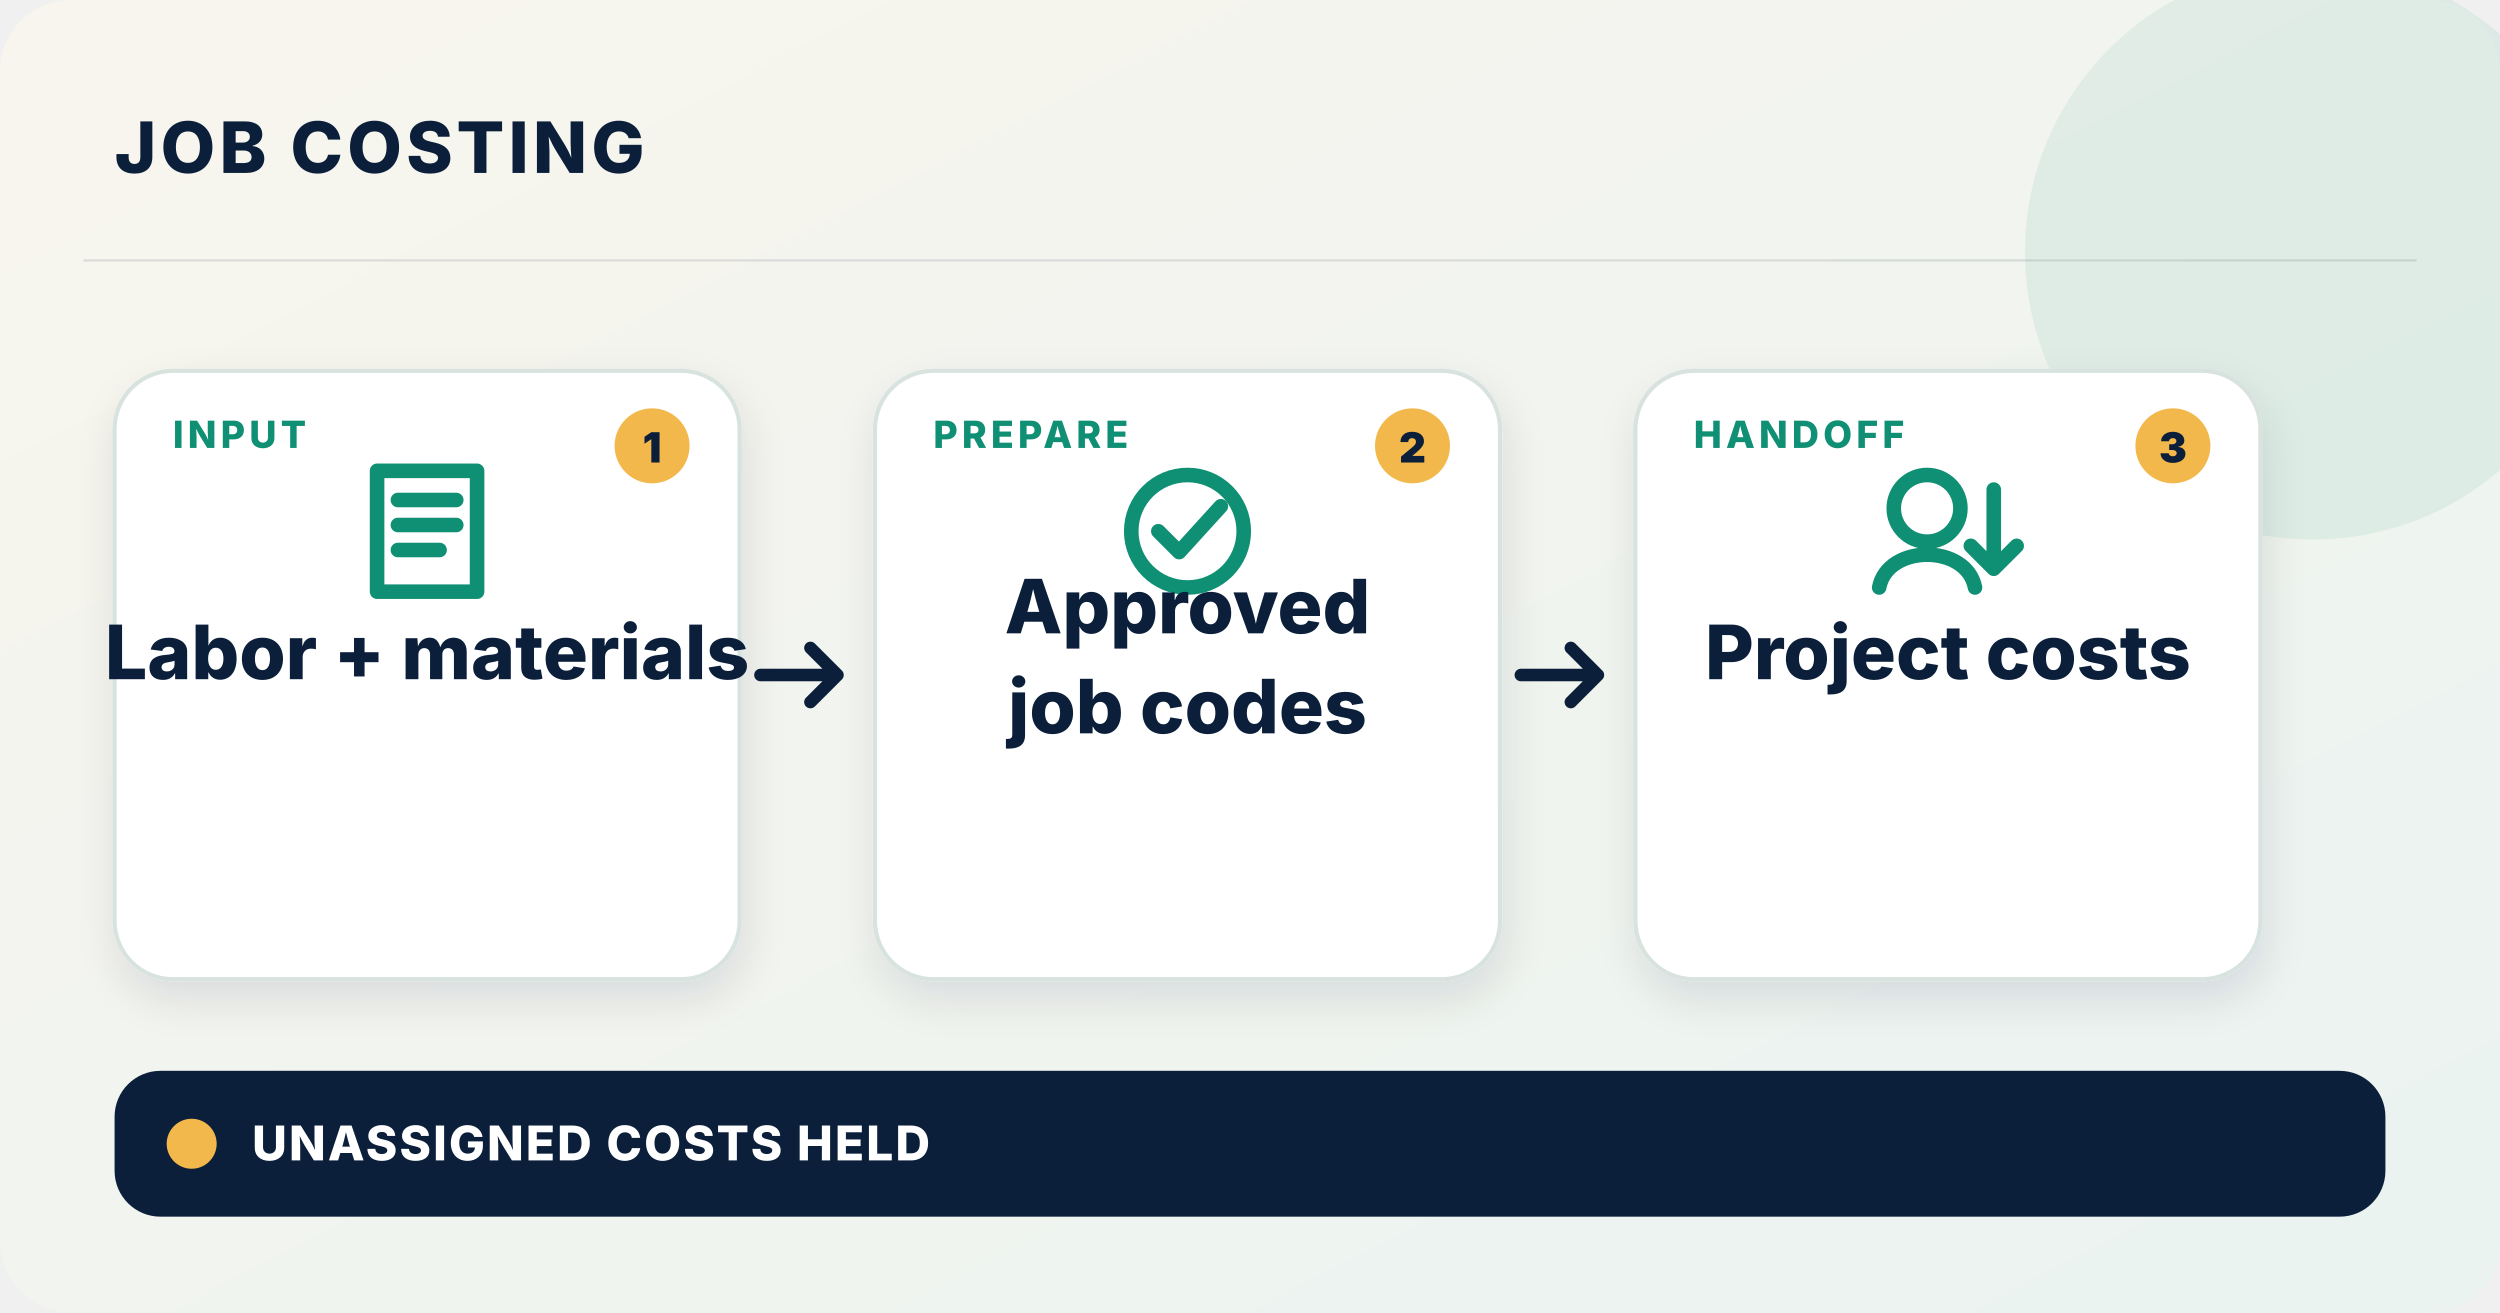
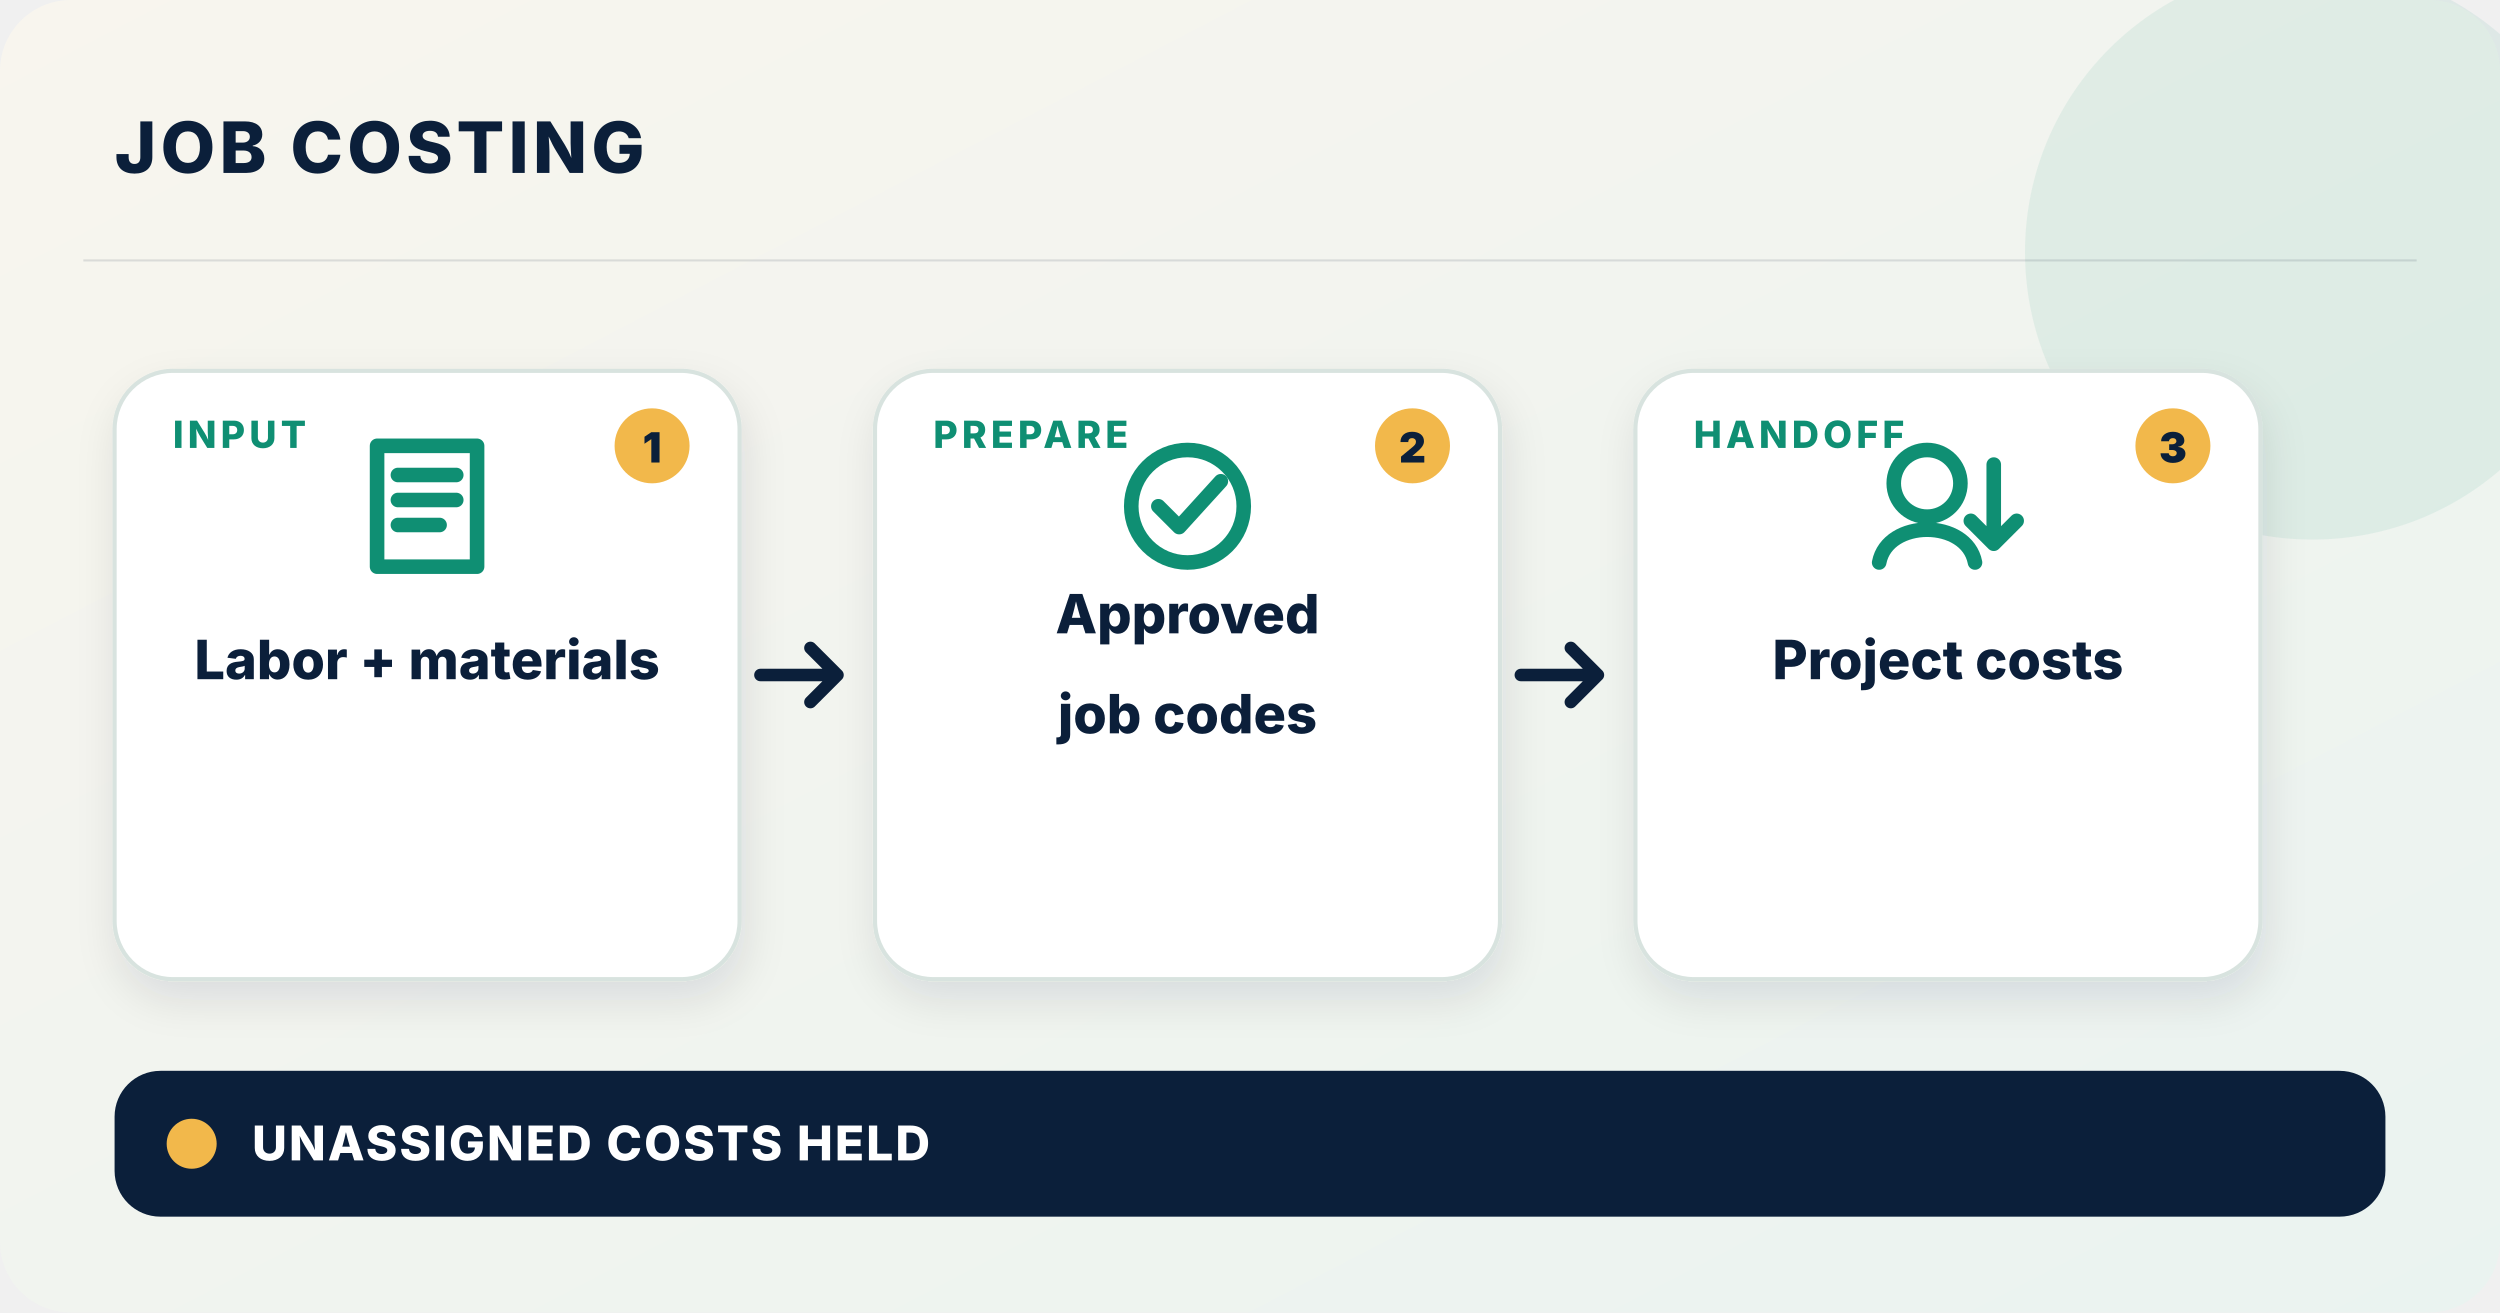
<svg xmlns="http://www.w3.org/2000/svg" viewBox="0 0 1200 630" role="img" aria-labelledby="title desc">
  <defs>
    <linearGradient id="bg" x1="0" y1="0" x2="1" y2="1">
      <stop stop-color="#F8F5EE" />
      <stop offset="1" stop-color="#EAF3F0" />
    </linearGradient>
    <filter id="shadow" x="-20%" y="-20%" width="140%" height="160%">
      <feDropShadow dy="9" stdDeviation="10" flood-color="#0B1F3A" flood-opacity=".10" />
    </filter>
-     <style>.title{font:800 34px Inter,Arial,sans-serif;letter-spacing:2px;fill:#0B1F3A}.meta{font:800 18px Inter,Arial,sans-serif;letter-spacing:2px;fill:#0F8F73}.step{font:800 36px Inter,Arial,sans-serif;fill:#0B1F3A}.card{fill:#fff;stroke:#D8E3DF;stroke-width:2;filter:url(#shadow)}.icon{fill:none;stroke:#0F8F73;stroke-width:7;stroke-linecap:round;stroke-linejoin:round}.arrow{fill:none;stroke:#0B1F3A;stroke-width:6;stroke-linecap:round;stroke-linejoin:round}.num-bg{fill:#F2B84B}.num{font:900 20px Inter,Arial,sans-serif;fill:#0B1F3A}.note{font:800 23px Inter,Arial,sans-serif;letter-spacing:1px;fill:#fff}</style>
+     <style>.title{font:800 34px Inter,Arial,sans-serif;letter-spacing:2px;fill:#0B1F3A}.meta{font:800 18px Inter,Arial,sans-serif;letter-spacing:2px;fill:#0F8F73}.step{font:800 26px Inter,Arial,sans-serif;fill:#0B1F3A}.card{fill:#fff;stroke:#D8E3DF;stroke-width:2;filter:url(#shadow)}.icon{fill:none;stroke:#0F8F73;stroke-width:7;stroke-linecap:round;stroke-linejoin:round}.arrow{fill:none;stroke:#0B1F3A;stroke-width:6;stroke-linecap:round;stroke-linejoin:round}.num-bg{fill:#F2B84B}.num{font:900 20px Inter,Arial,sans-serif;fill:#0B1F3A}.note{font:800 23px Inter,Arial,sans-serif;letter-spacing:1px;fill:#fff}</style>
  </defs>
  <rect width="1200" height="630" rx="34" fill="url(#bg)" />
  <circle cx="1110" cy="121" r="138" fill="#0F8F73" opacity=".08" />
  <path d="M40 125h1120" stroke="#0B1F3A" stroke-opacity=".12" />
  <text x="55" y="83" class="title">JOB COSTING</text>
  <g>
    <rect x="55" y="178" width="300" height="292" rx="28" class="card" />
    <text x="83" y="215" class="meta">INPUT</text>
-     <g class="icon">
+     <g class="icon" transform="translate(0 -12)">
      <path d="M181 226h48v58h-48z M191 240h28 M191 252h28 M191 264h20" />
    </g>
    <text x="205" y="326" text-anchor="middle" class="step">Labor + materials</text>
    <circle cx="313" cy="214" r="18" class="num-bg" />
    <text x="313" y="222" text-anchor="middle" class="num">1</text>
  </g>
  <g>
    <rect x="420" y="178" width="300" height="292" rx="28" class="card" />
    <text x="448" y="215" class="meta">PREPARE</text>
-     <g class="icon">
+     <g class="icon" transform="translate(0 -12)">
      <circle cx="570" cy="255" r="27" />
      <path d="M556 255l10 10 20-22" />
    </g>
    <text x="570" y="304" text-anchor="middle" class="step">Approved</text>
    <text x="570" y="352" text-anchor="middle" class="step">job codes</text>
    <circle cx="678" cy="214" r="18" class="num-bg" />
    <text x="678" y="222" text-anchor="middle" class="num">2</text>
  </g>
  <g>
    <rect x="785" y="178" width="300" height="292" rx="28" class="card" />
    <text x="813" y="215" class="meta">HANDOFF</text>
-     <g class="icon">
+     <g class="icon" transform="translate(0 -12)">
      <circle cx="925" cy="244" r="16" />
      <path d="M902 282c4-21 42-21 46 0 M957 235v38 M946 262l11 11 11-11" />
    </g>
    <text x="935" y="326" text-anchor="middle" class="step">Project costs</text>
    <circle cx="1043" cy="214" r="18" class="num-bg" />
    <text x="1043" y="222" text-anchor="middle" class="num">3</text>
  </g>
  <path d="M365 324h37m-13-13 13 13-13 13 M730 324h37m-13-13 13 13-13 13" class="arrow" />
  <rect x="55" y="514" width="1090" height="70" rx="22" fill="#0B1F3A" />
  <circle cx="92" cy="549" r="12" fill="#F2B84B" />
  <text x="121" y="557" class="note">UNASSIGNED COSTS HELD</text>
</svg>
